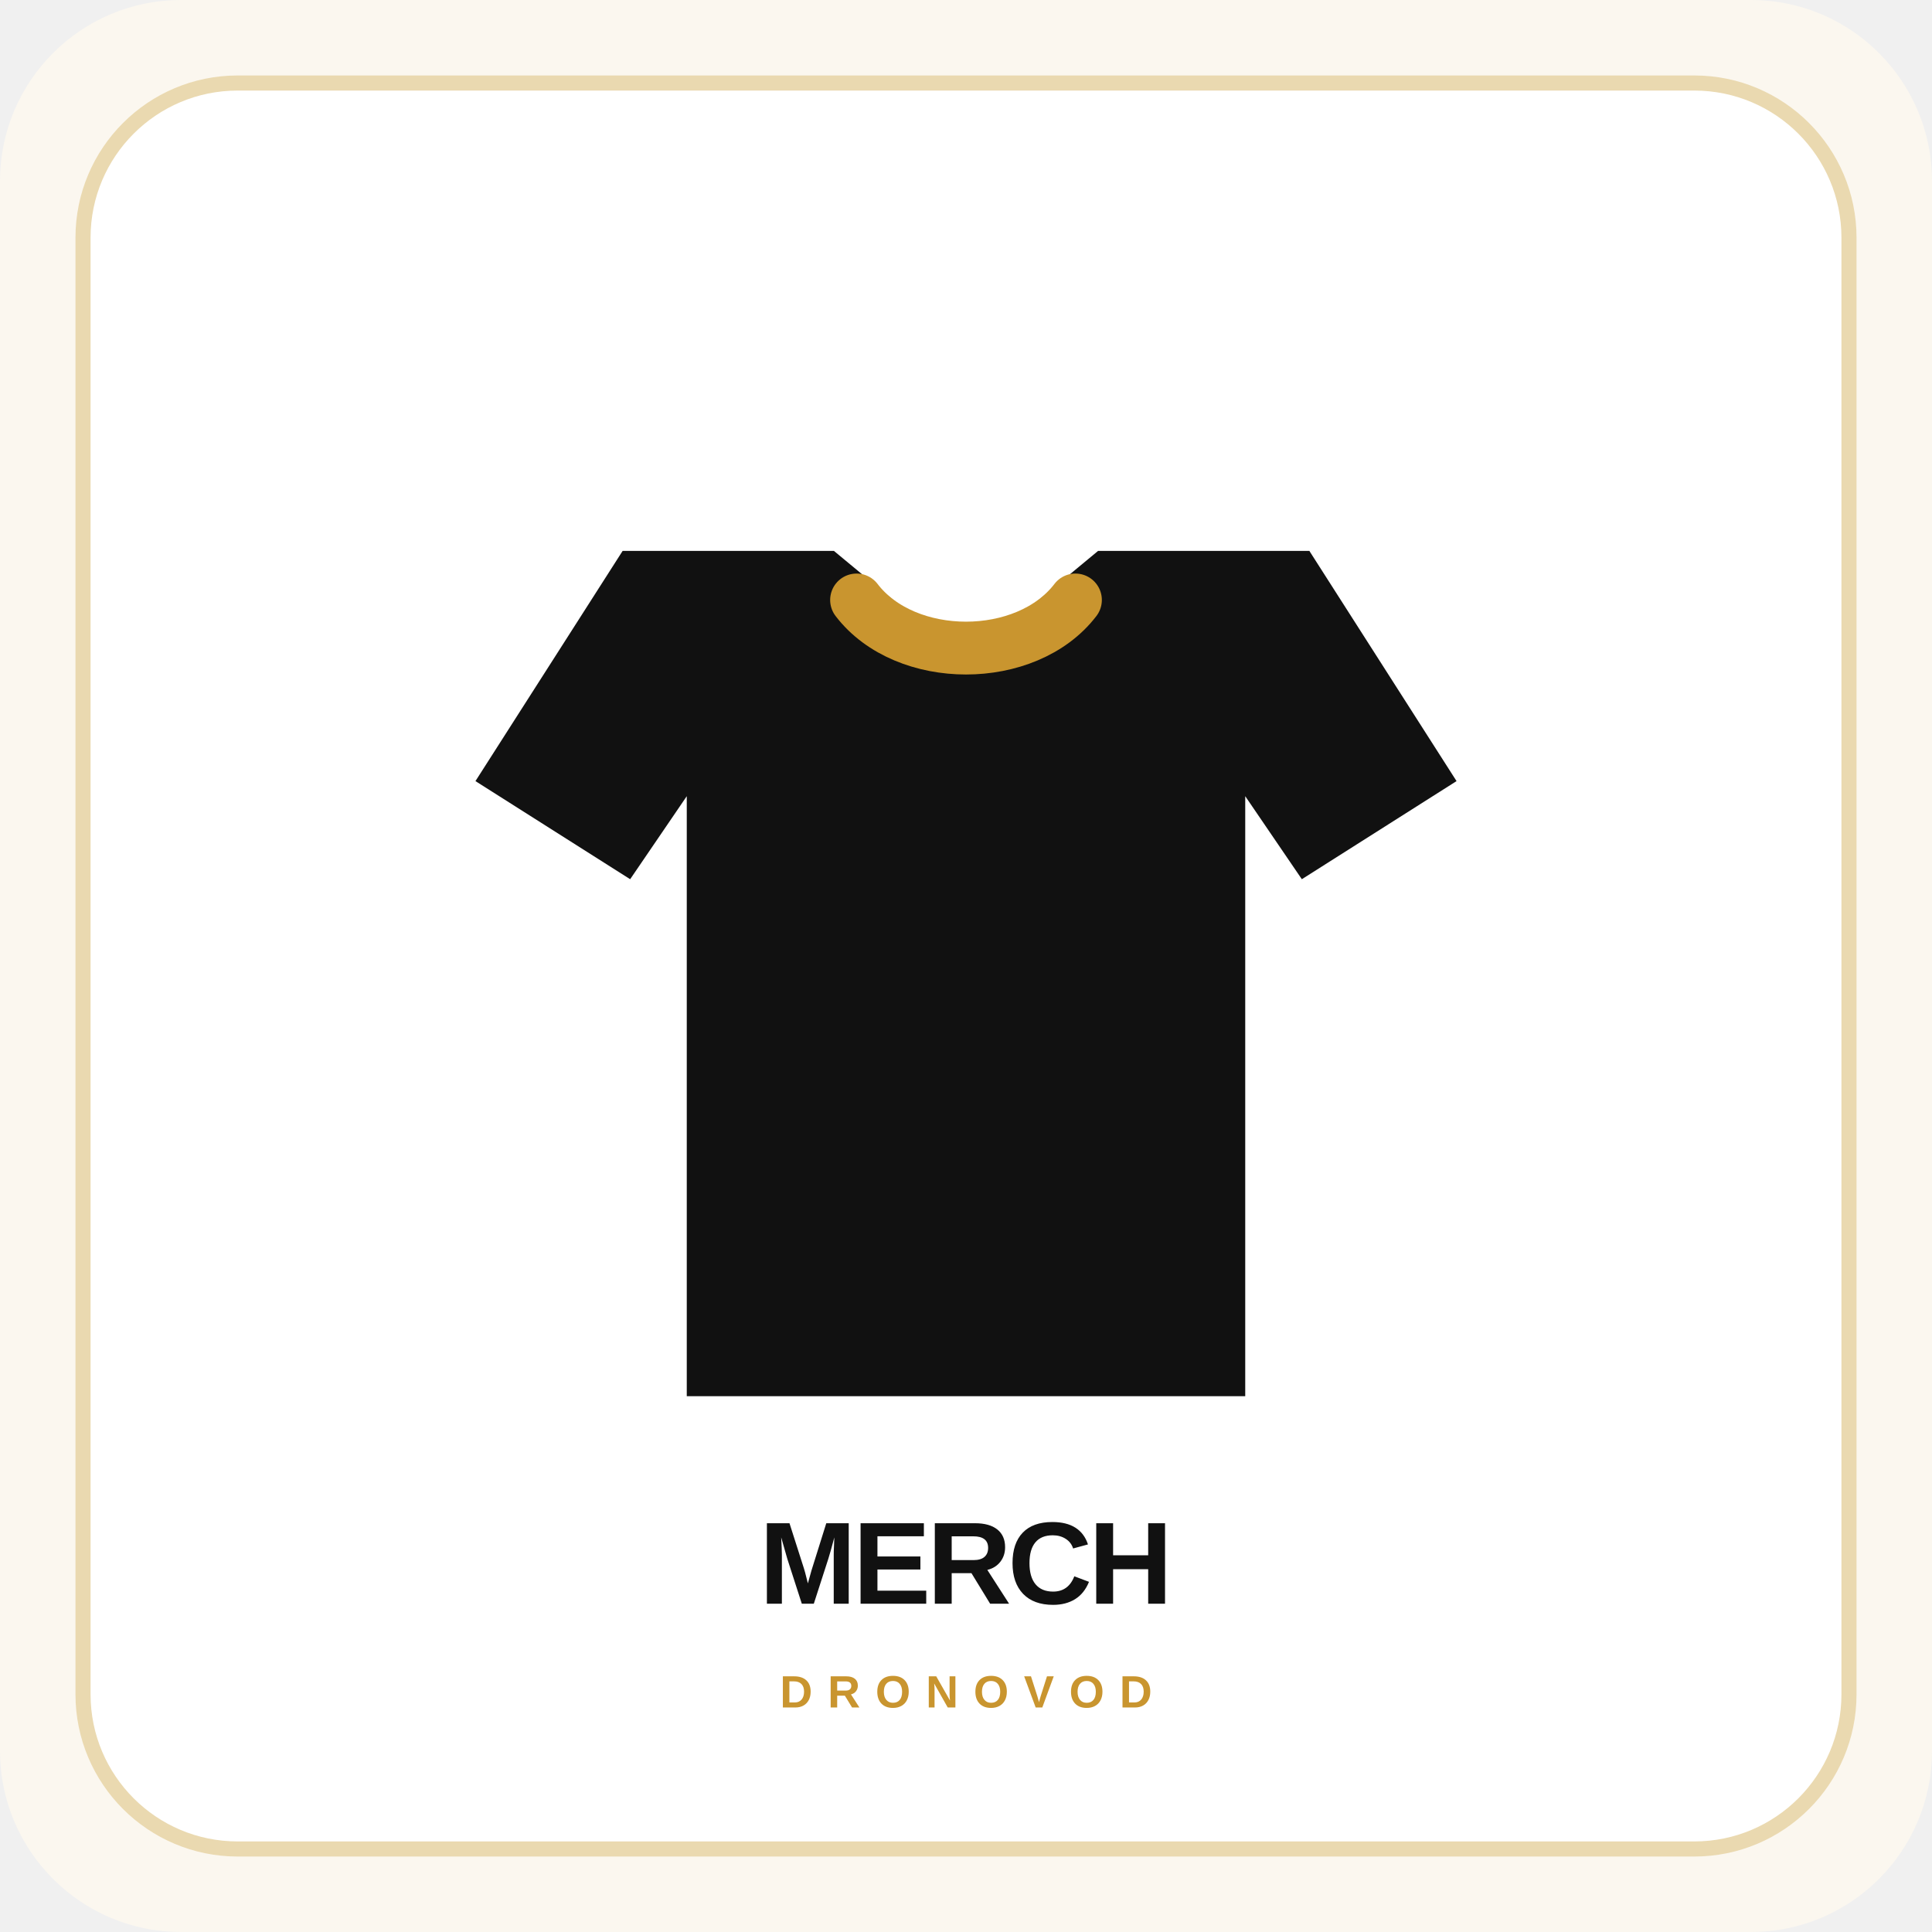
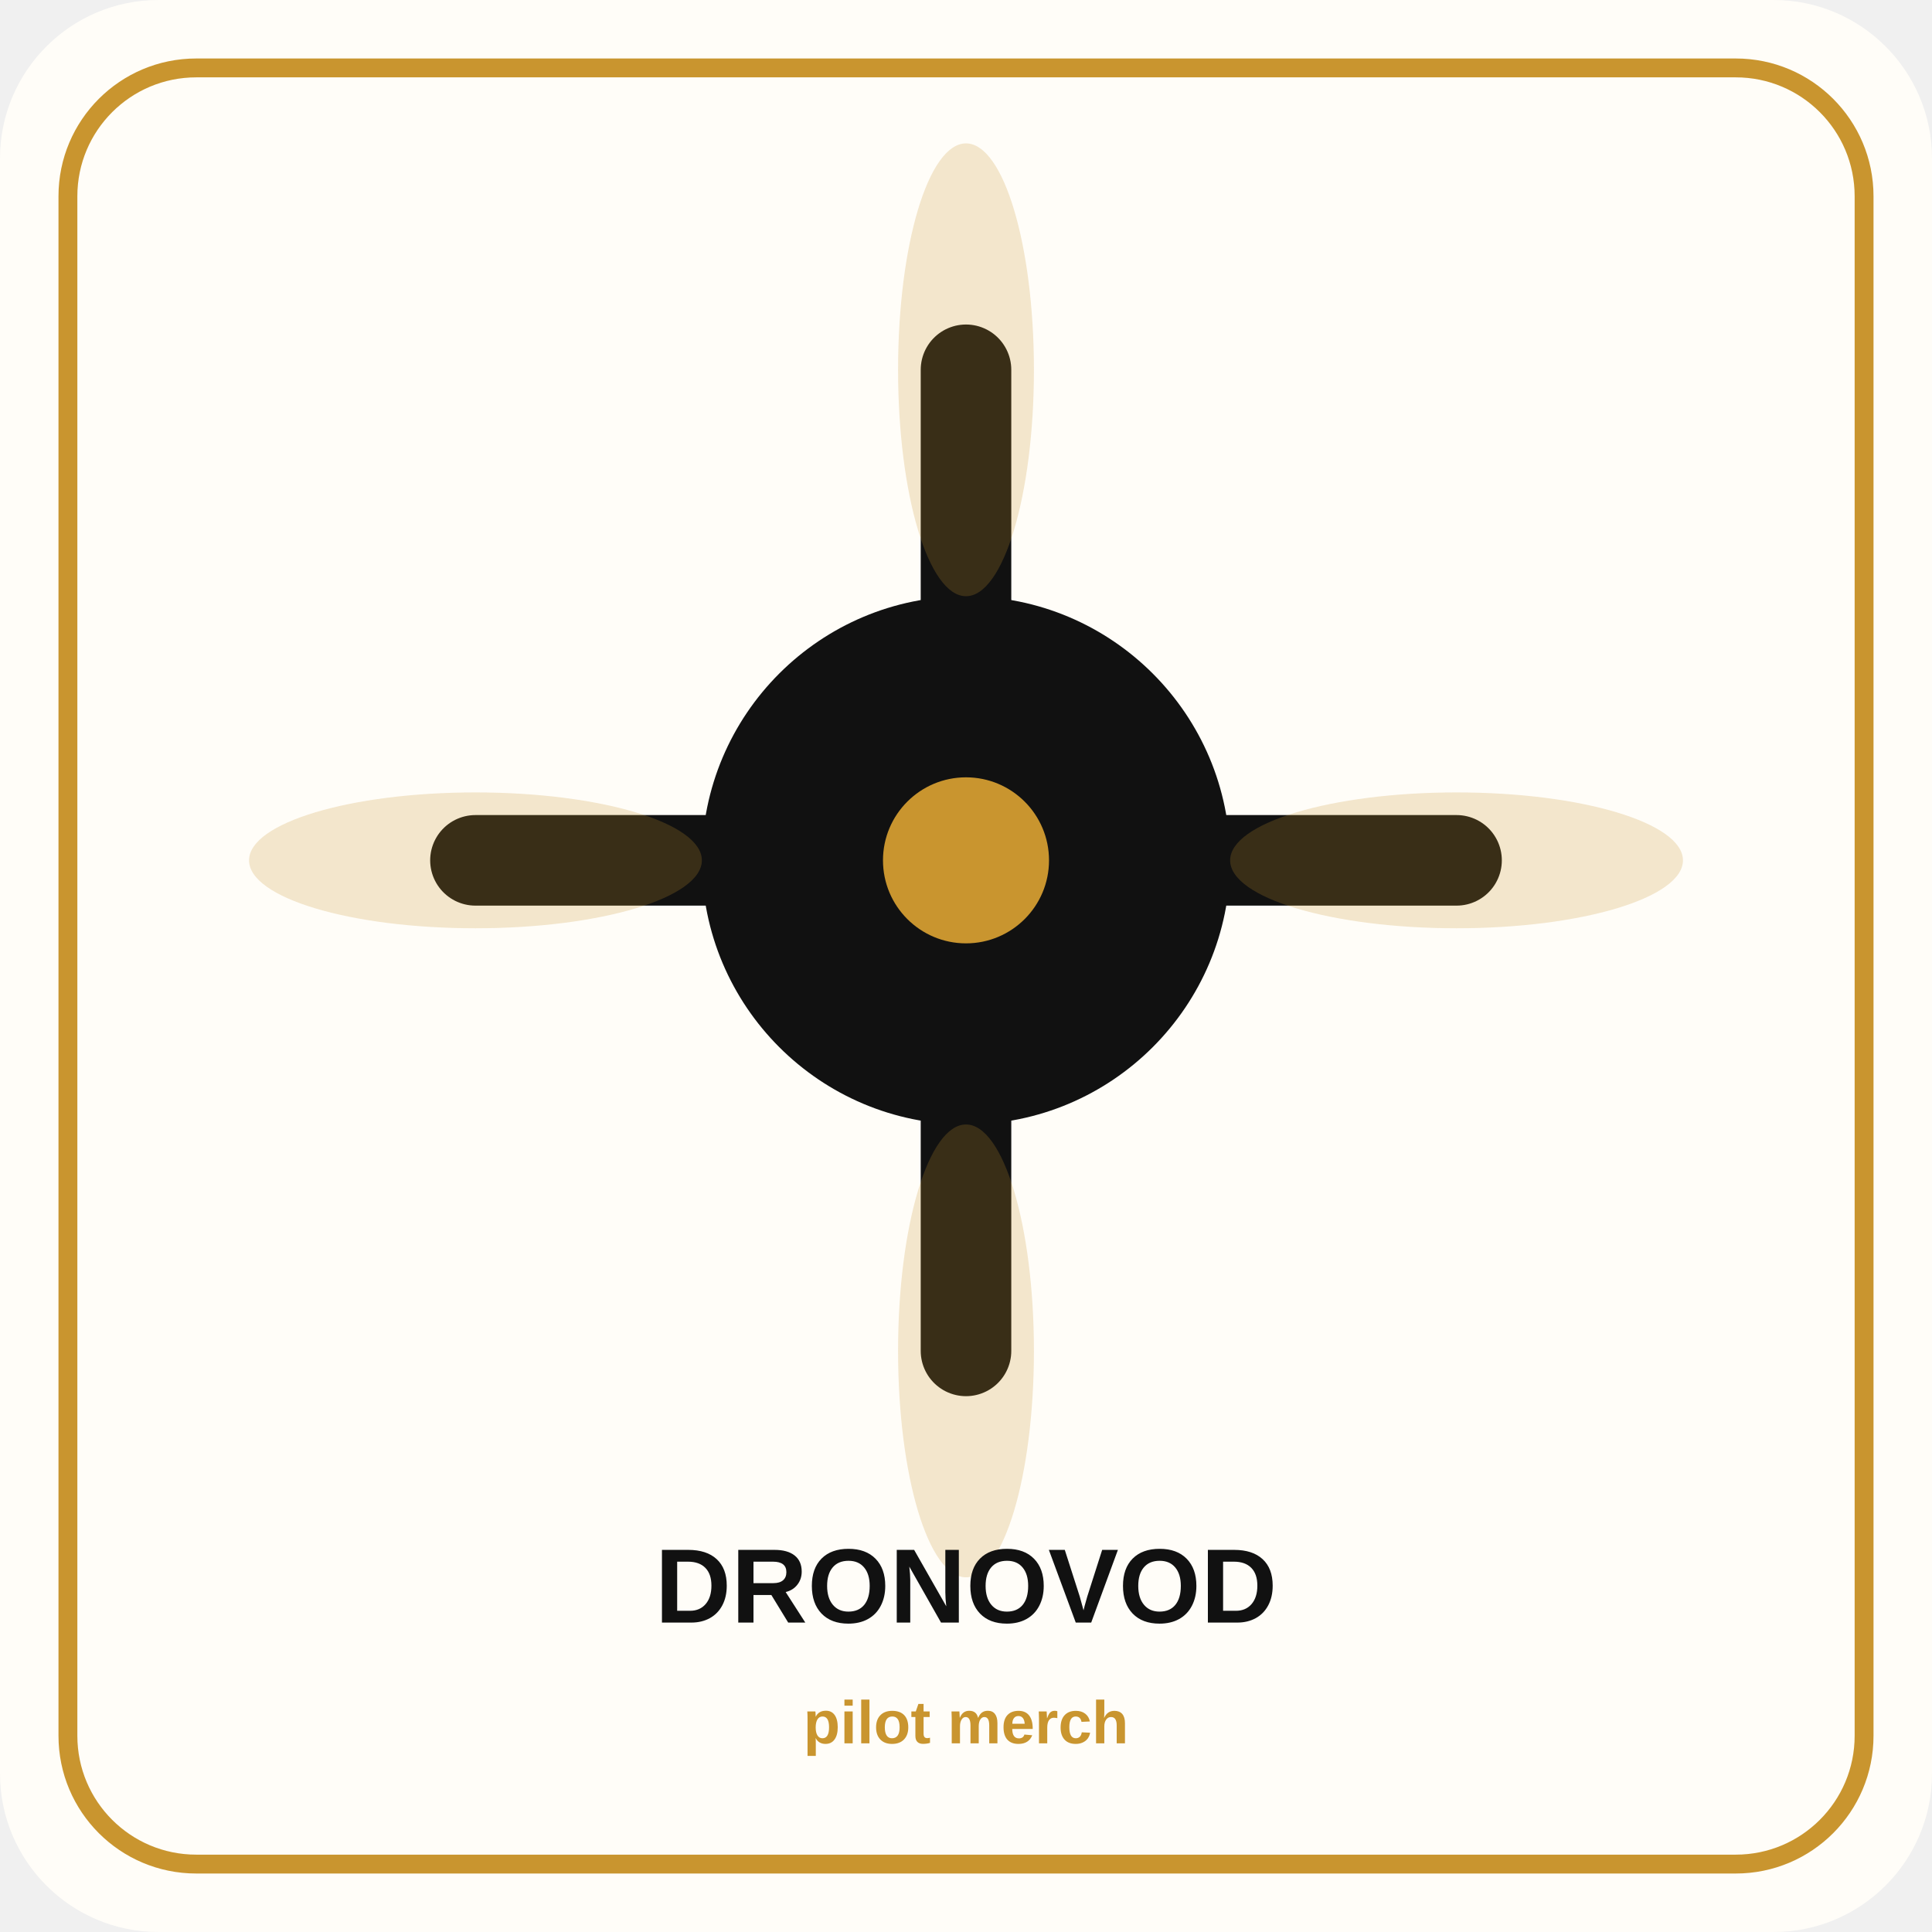
- <svg xmlns="http://www.w3.org/2000/svg" viewBox="0 0 1024 1024">
-   <rect width="1024" height="1024" rx="96" fill="#fbf7ef" />
-   <rect x="44" y="44" width="936" height="936" rx="82" fill="#fff" stroke="#ead9b0" stroke-width="8" />
-   <path d="M330 292h112l70 58 70-58h112l78 122-82 52-30-44v318H364V422l-30 44-82-52z" fill="#111" />
-   <path d="M454 318c26 34 90 34 116 0" fill="none" stroke="#c9952f" stroke-width="28" stroke-linecap="round" />
-   <text x="512" y="850" text-anchor="middle" font-family="Arial, Helvetica, sans-serif" font-size="62" font-weight="900" fill="#111" letter-spacing="-2">MERCH</text>
-   <text x="512" y="905" text-anchor="middle" font-family="Arial, Helvetica, sans-serif" font-size="24" font-weight="700" fill="#c9952f" letter-spacing="8">DRONOVOD</text>
+ <svg xmlns="http://www.w3.org/2000/svg" viewBox="0 0 512 512">
+   <rect width="512" height="512" rx="42" fill="#fffdf8" />
+   <rect x="18" y="18" width="476" height="476" rx="34" fill="none" stroke="#c9952f" stroke-width="5" />
+   <circle cx="256" cy="228" r="70" fill="#111" />
+   <circle cx="256" cy="228" r="22" fill="#c9952f" />
+   <path d="M256 98v70M256 288v70M126 228h70M316 228h70" stroke="#111" stroke-width="24" stroke-linecap="round" />
+   <ellipse cx="126" cy="228" rx="60" ry="18" fill="#c9952f" opacity=".22" />
+   <ellipse cx="386" cy="228" rx="60" ry="18" fill="#c9952f" opacity=".22" />
+   <ellipse cx="256" cy="98" rx="18" ry="60" fill="#c9952f" opacity=".22" />
+   <ellipse cx="256" cy="358" rx="18" ry="60" fill="#c9952f" opacity=".22" />
+   <text x="256" y="430" text-anchor="middle" font-family="Arial, sans-serif" font-weight="900" font-size="28" fill="#111">DRONOVOD</text>
+   <text x="256" y="462" text-anchor="middle" font-family="Arial, sans-serif" font-weight="700" font-size="16" fill="#c9952f">pilot merch</text>
</svg>
